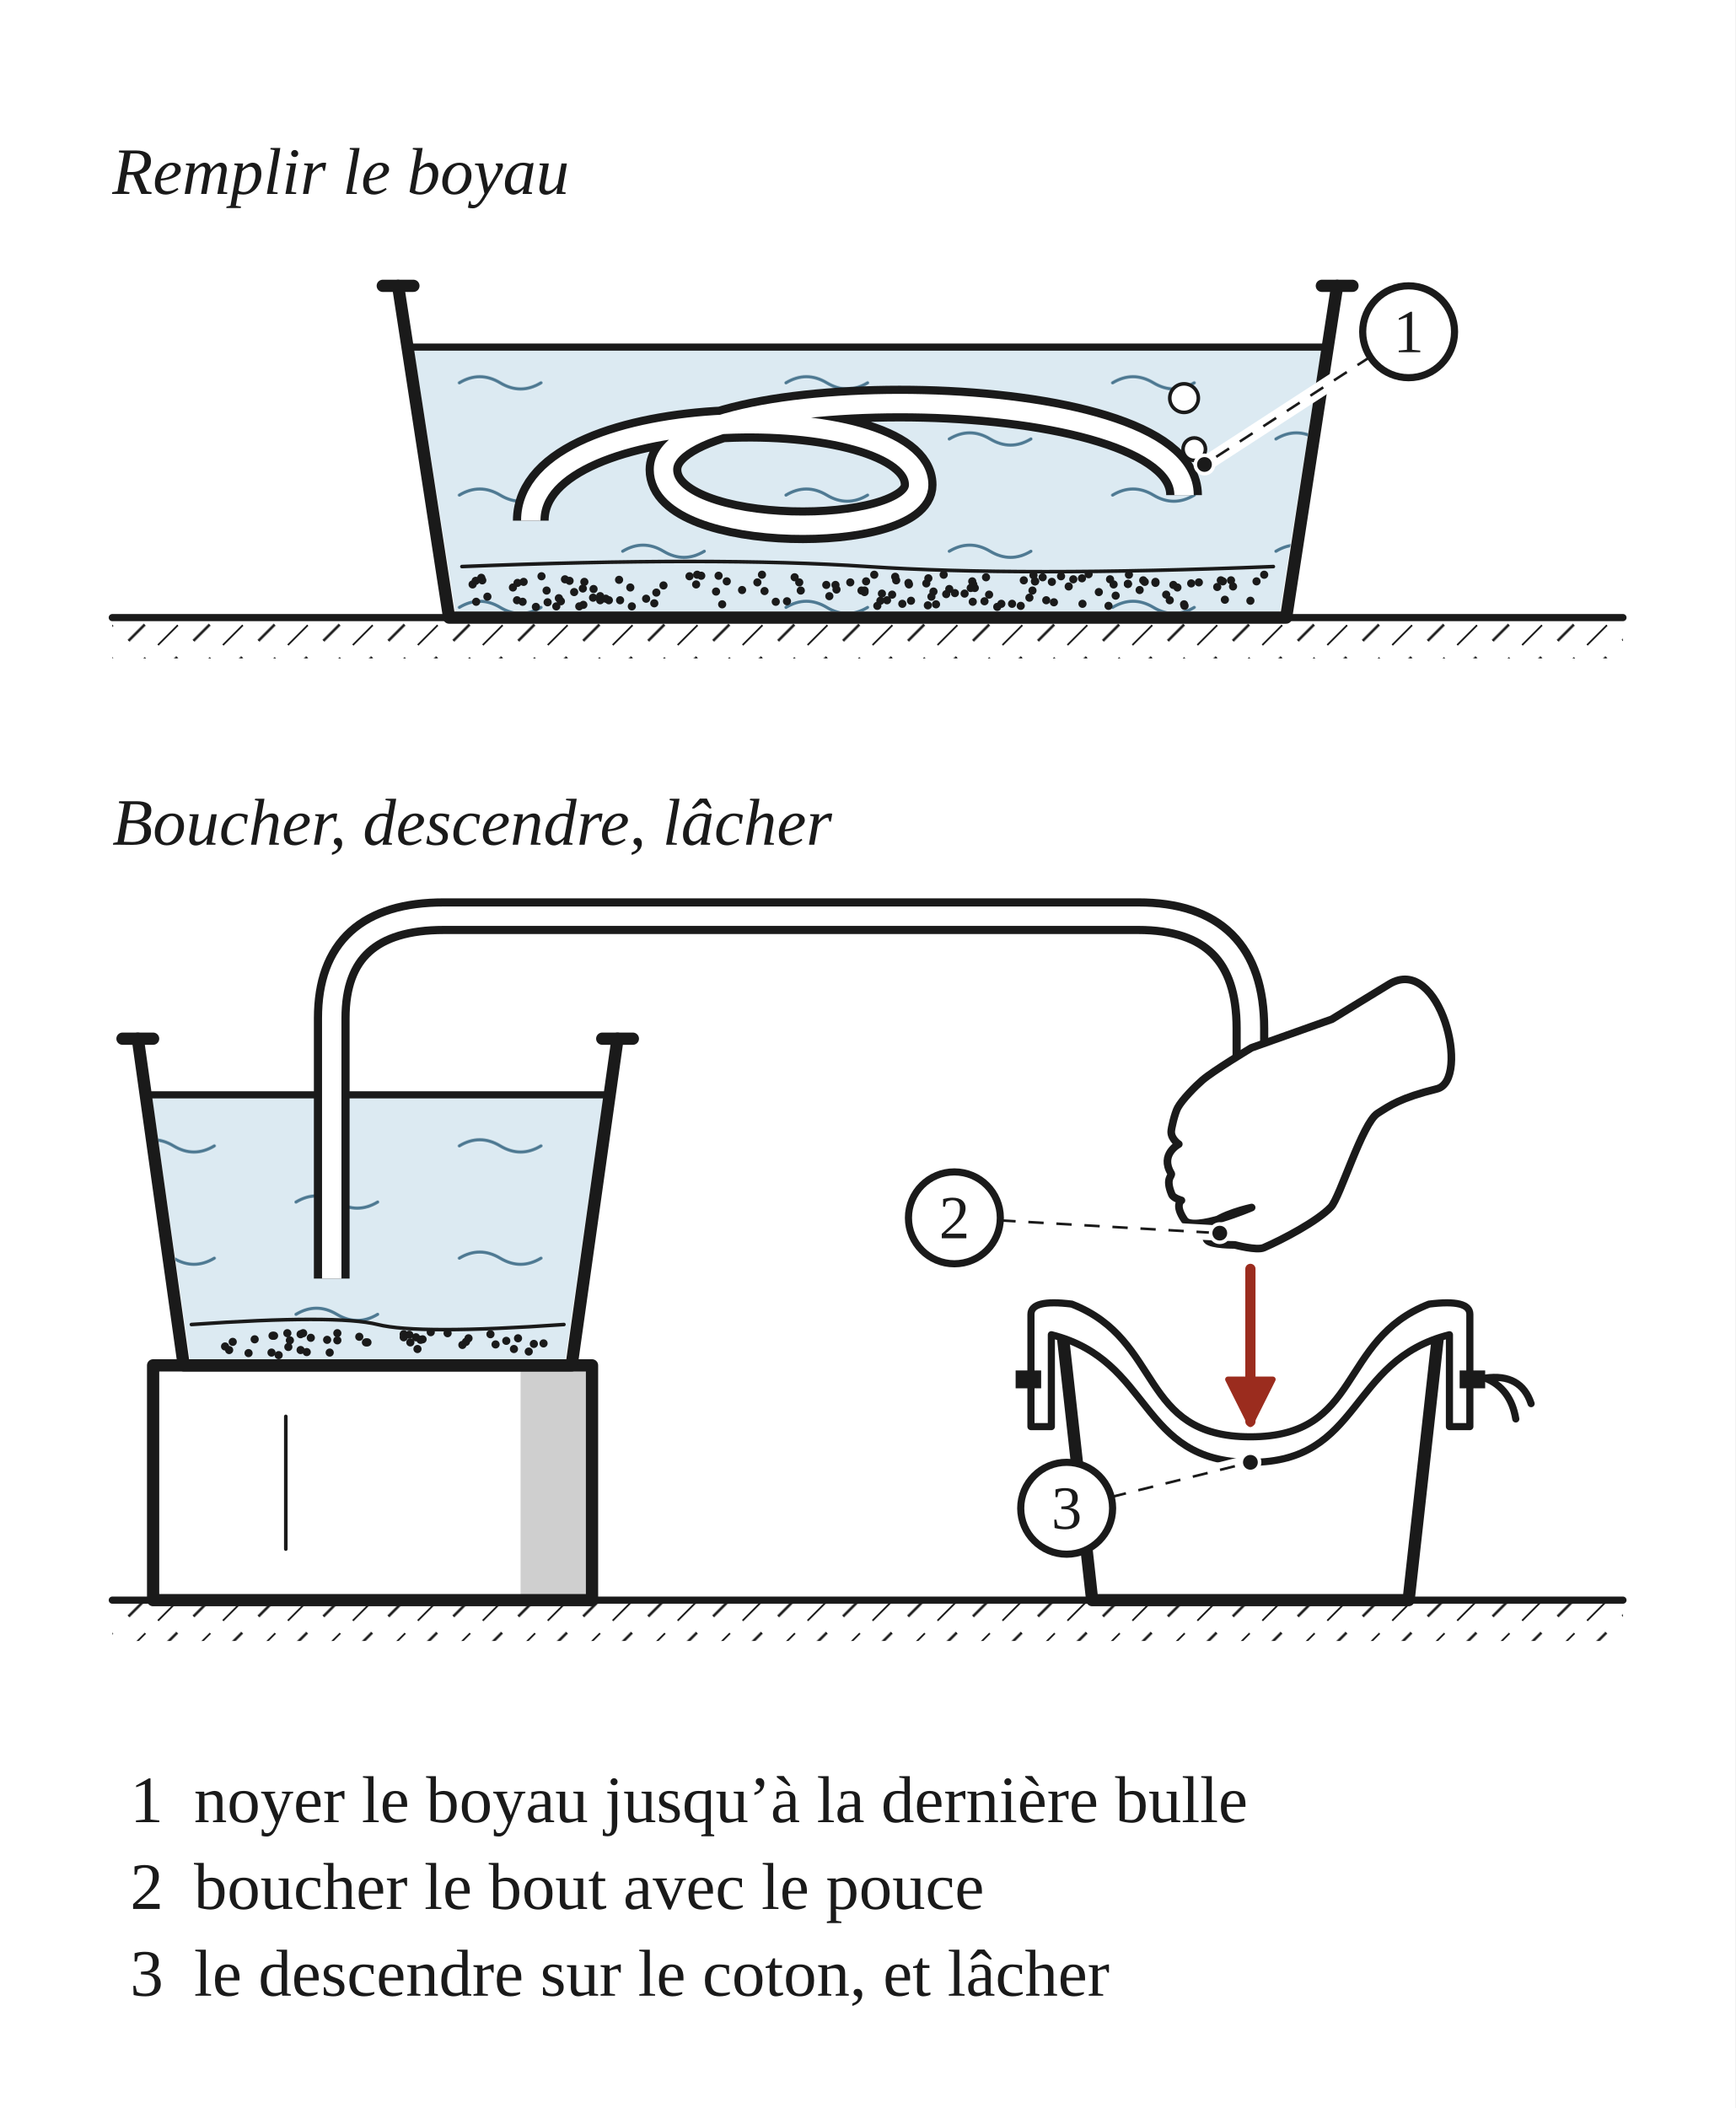
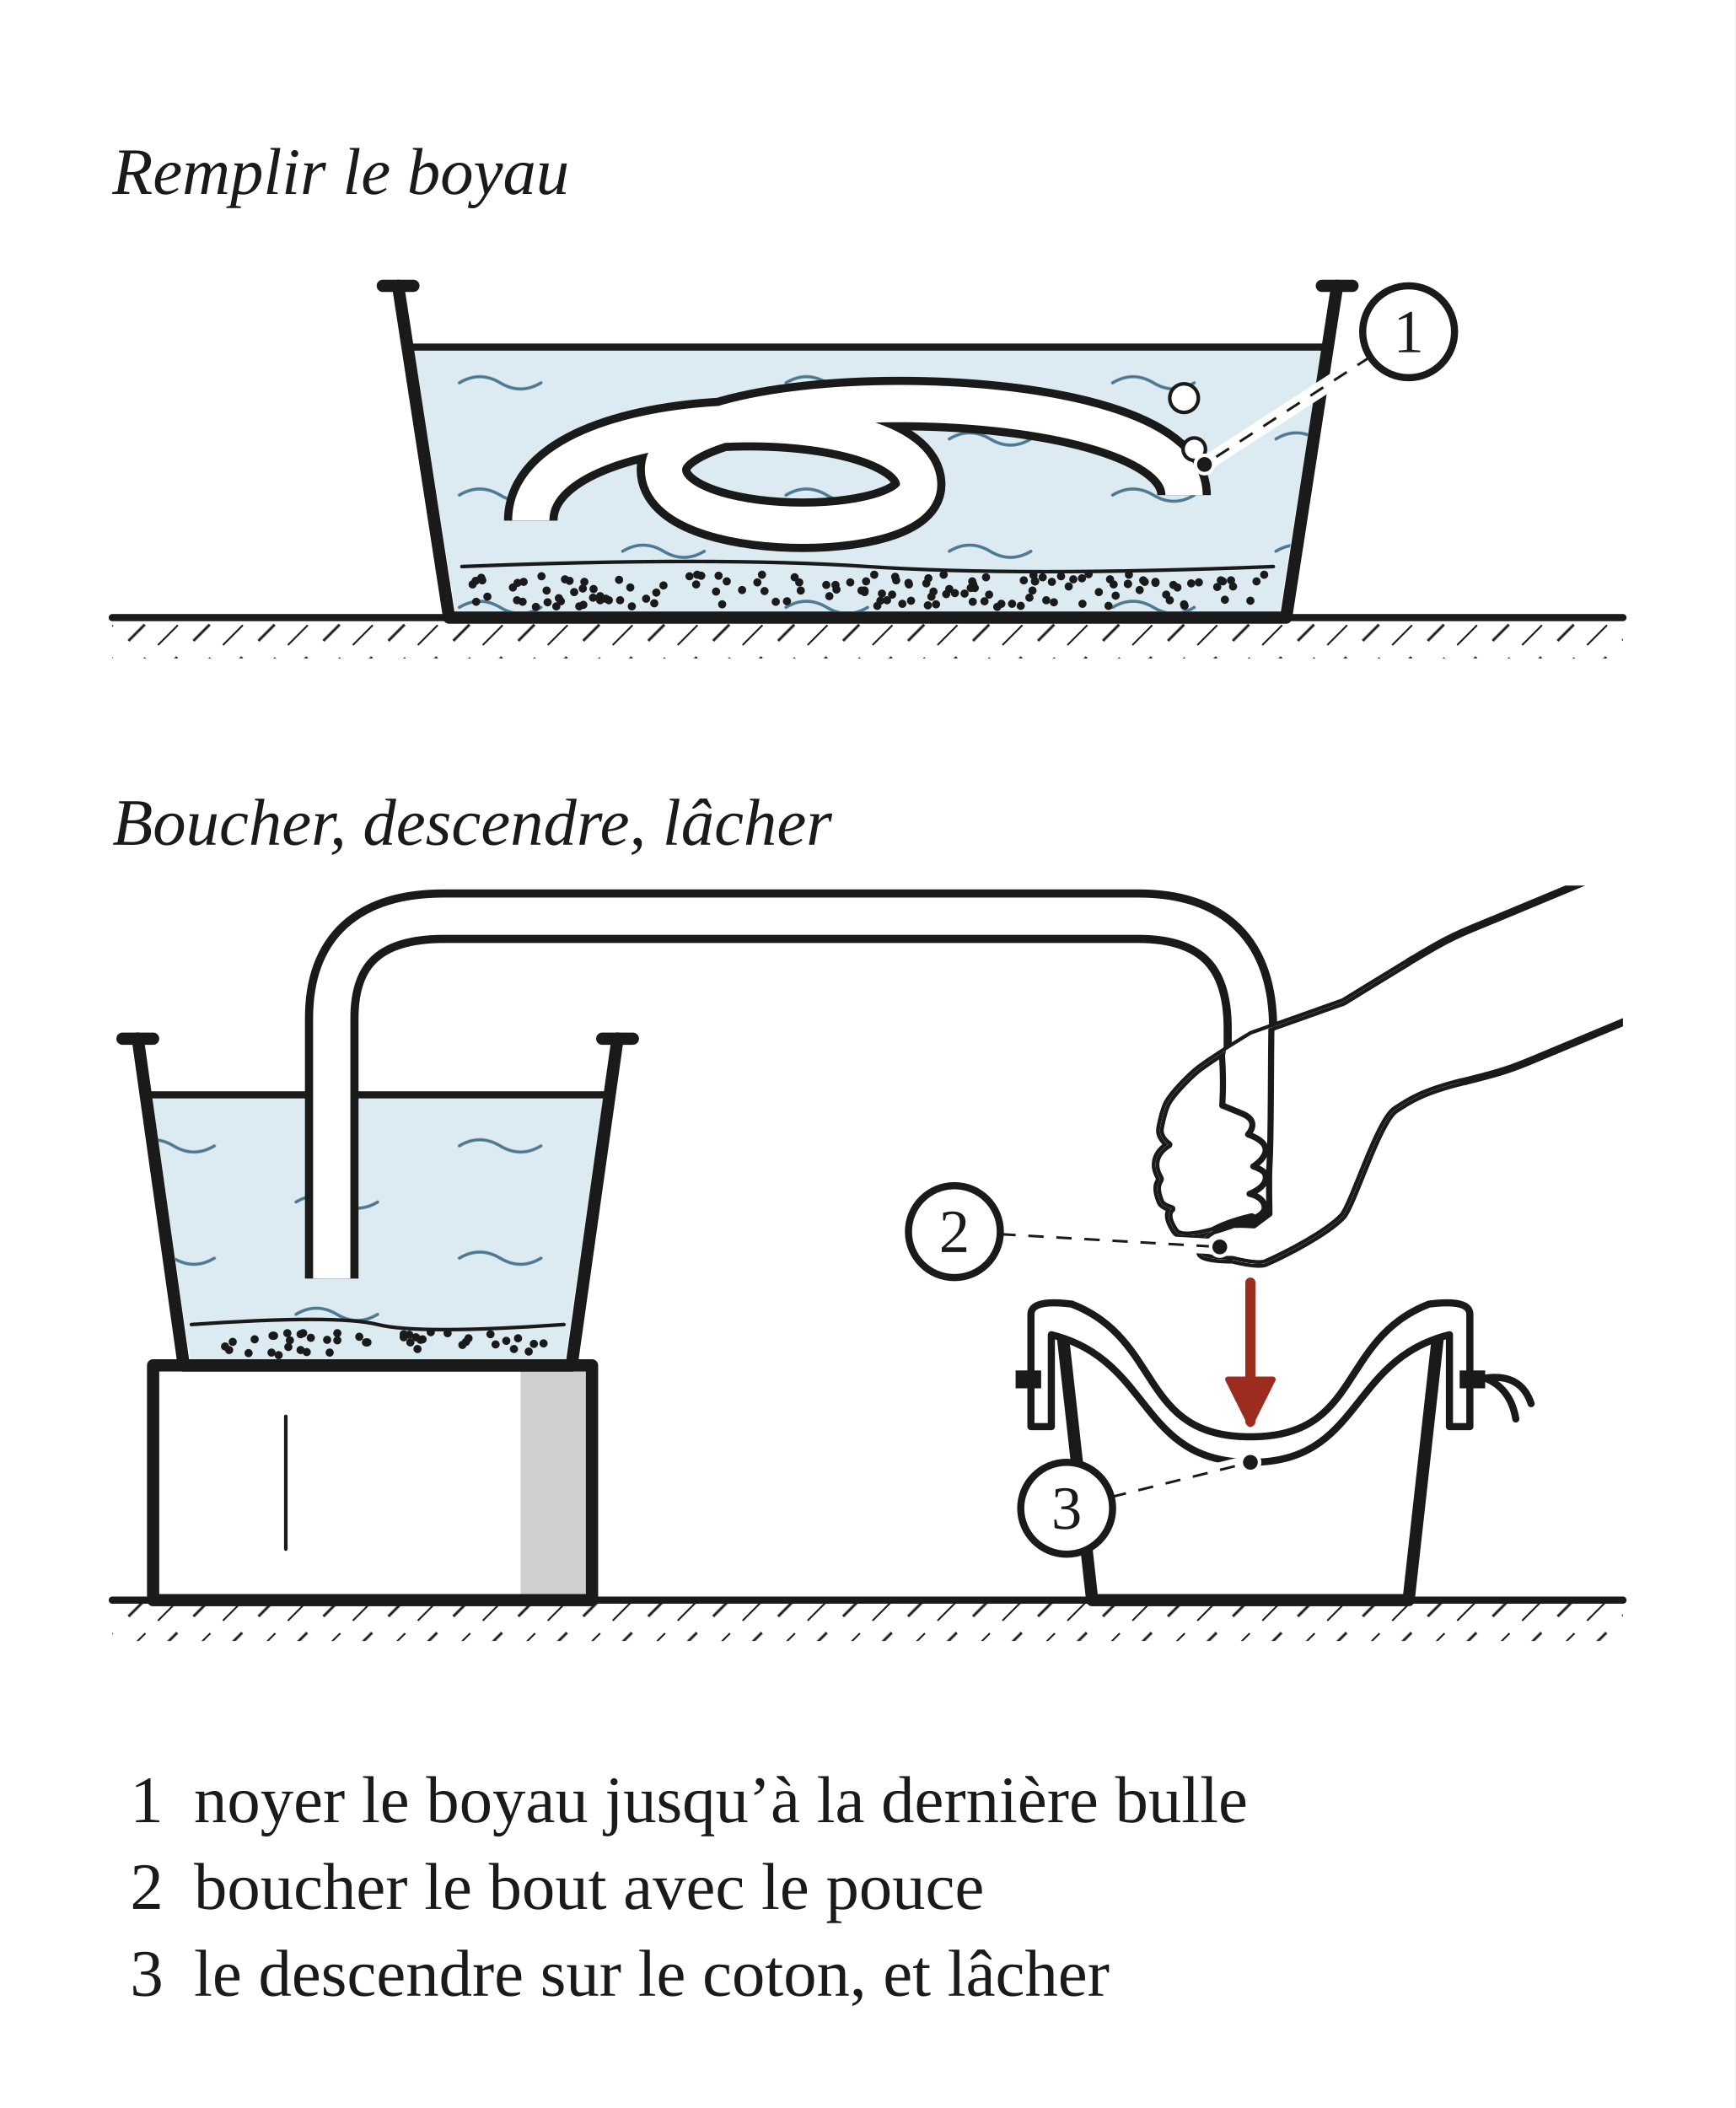
<svg xmlns="http://www.w3.org/2000/svg" width="340" height="413" viewBox="0 0 340 413" role="img">
  <defs>
    <pattern id="h-terre" width="9" height="9" patternUnits="userSpaceOnUse" patternTransform="rotate(45)">
      <line x1="0" y1="0" x2="0" y2="5.5" stroke="#1A1A1A" stroke-width="0.7" />
      <line x1="4.5" y1="4.5" x2="4.5" y2="9" stroke="#1A1A1A" stroke-width="0.5" />
    </pattern>
    <pattern id="h-eau" width="64" height="22" patternUnits="userSpaceOnUse">
      <rect width="64" height="22" fill="#DCEAF2" />
      <path d="M4 7 q4 -2.4 8 0 t8 0 M36 18 q4 -2.4 8 0 t8 0" fill="none" stroke="#4F7A93" stroke-width="0.6" stroke-linecap="round" />
    </pattern>
    <marker id="fl-r" viewBox="0 0 10 10" refX="8.5" refY="5" markerWidth="5.5" markerHeight="5.5" orient="auto-start-reverse">
      <path d="M1 1 L9 5 L1 9 Z" fill="#9B2C1E" stroke="#9B2C1E" stroke-width="1" stroke-linejoin="round" />
    </marker>
  </defs>
  <rect x="0" y="0" width="340" height="413" fill="#FFFFFF" />
  <text x="22" y="38" font-family="Georgia, 'Times New Roman', serif" font-size="13" font-style="italic" fill="#1A1A1A">Remplir le boyau</text>
  <g transform="translate(22 46)" data-vue="remplir">
    <rect x="0" y="75" width="296" height="8" fill="url(#h-terre)" stroke="none" />
    <line x1="0" y1="75" x2="296" y2="75" fill="none" stroke="#1A1A1A" stroke-width="1.4" stroke-linejoin="round" stroke-linecap="round" />
    <path d="M59 22 L237 22 L228.8 73.8 L67.2 73.8 Z" fill="url(#h-eau)" stroke="none" />
    <line x1="59" y1="22" x2="237" y2="22" fill="none" stroke="#1A1A1A" stroke-width="1.4" stroke-linejoin="round" stroke-linecap="round" />
    <circle cx="84.1" cy="66.9" r="0.8" fill="#1A1A1A" stroke="none" />
    <circle cx="168.7" cy="68.5" r="0.8" fill="#1A1A1A" stroke="none" />
    <circle cx="120.4" cy="67.9" r="0.8" fill="#1A1A1A" stroke="none" />
    <circle cx="149.9" cy="72.7" r="0.8" fill="#1A1A1A" stroke="none" />
    <circle cx="199.2" cy="66.6" r="0.8" fill="#1A1A1A" stroke="none" />
    <circle cx="180.8" cy="67.9" r="0.8" fill="#1A1A1A" stroke="none" />
    <circle cx="83" cy="72.9" r="0.8" fill="#1A1A1A" stroke="none" />
    <circle cx="201.3" cy="69.6" r="0.8" fill="#1A1A1A" stroke="none" />
    <circle cx="185.9" cy="66.9" r="0.8" fill="#1A1A1A" stroke="none" />
    <circle cx="140.5" cy="70.8" r="0.8" fill="#1A1A1A" stroke="none" />
    <circle cx="224.2" cy="67.9" r="0.8" fill="#1A1A1A" stroke="none" />
    <circle cx="202.3" cy="68" r="0.8" fill="#1A1A1A" stroke="none" />
    <circle cx="99.5" cy="71.6" r="0.8" fill="#1A1A1A" stroke="none" />
    <circle cx="94.2" cy="71.1" r="0.8" fill="#1A1A1A" stroke="none" />
    <circle cx="127.8" cy="69.8" r="0.8" fill="#1A1A1A" stroke="none" />
    <circle cx="218" cy="71.5" r="0.8" fill="#1A1A1A" stroke="none" />
    <circle cx="210" cy="72.4" r="0.8" fill="#1A1A1A" stroke="none" />
    <circle cx="170.9" cy="71.8" r="0.8" fill="#1A1A1A" stroke="none" />
    <circle cx="180.8" cy="67.9" r="0.8" fill="#1A1A1A" stroke="none" />
    <circle cx="118.3" cy="69.9" r="0.8" fill="#1A1A1A" stroke="none" />
    <circle cx="210.1" cy="72.7" r="0.8" fill="#1A1A1A" stroke="none" />
    <circle cx="196.6" cy="70.7" r="0.8" fill="#1A1A1A" stroke="none" />
    <circle cx="119.5" cy="72.4" r="0.8" fill="#1A1A1A" stroke="none" />
    <circle cx="101.5" cy="69.1" r="0.8" fill="#1A1A1A" stroke="none" />
    <circle cx="195.5" cy="67.5" r="0.8" fill="#1A1A1A" stroke="none" />
    <circle cx="176.3" cy="72.3" r="0.8" fill="#1A1A1A" stroke="none" />
    <circle cx="191.3" cy="66.5" r="0.8" fill="#1A1A1A" stroke="none" />
    <circle cx="160.9" cy="69.9" r="0.8" fill="#1A1A1A" stroke="none" />
    <circle cx="187.4" cy="68.9" r="0.8" fill="#1A1A1A" stroke="none" />
    <circle cx="115.4" cy="66.8" r="0.8" fill="#1A1A1A" stroke="none" />
    <circle cx="71.2" cy="67.8" r="0.8" fill="#1A1A1A" stroke="none" />
    <circle cx="171.2" cy="67.1" r="0.8" fill="#1A1A1A" stroke="none" />
    <circle cx="159.8" cy="72.6" r="0.8" fill="#1A1A1A" stroke="none" />
    <circle cx="178.6" cy="67.7" r="0.8" fill="#1A1A1A" stroke="none" />
    <circle cx="96.7" cy="71.3" r="0.8" fill="#1A1A1A" stroke="none" />
    <circle cx="156.1" cy="68.5" r="0.8" fill="#1A1A1A" stroke="none" />
    <circle cx="80.4" cy="71.9" r="0.8" fill="#1A1A1A" stroke="none" />
    <circle cx="184.5" cy="72" r="0.8" fill="#1A1A1A" stroke="none" />
    <circle cx="180.5" cy="66.7" r="0.8" fill="#1A1A1A" stroke="none" />
    <circle cx="95.6" cy="70.8" r="0.8" fill="#1A1A1A" stroke="none" />
    <circle cx="168.5" cy="67.9" r="0.8" fill="#1A1A1A" stroke="none" />
    <circle cx="134.6" cy="68.1" r="0.8" fill="#1A1A1A" stroke="none" />
    <circle cx="106.6" cy="70.1" r="0.8" fill="#1A1A1A" stroke="none" />
    <circle cx="225.7" cy="66.6" r="0.8" fill="#1A1A1A" stroke="none" />
    <circle cx="180.3" cy="69.7" r="0.8" fill="#1A1A1A" stroke="none" />
    <circle cx="87" cy="72.8" r="0.8" fill="#1A1A1A" stroke="none" />
    <circle cx="160.5" cy="70.9" r="0.8" fill="#1A1A1A" stroke="none" />
    <circle cx="223" cy="71.7" r="0.8" fill="#1A1A1A" stroke="none" />
    <circle cx="202" cy="67.7" r="0.8" fill="#1A1A1A" stroke="none" />
    <circle cx="79.3" cy="71.6" r="0.8" fill="#1A1A1A" stroke="none" />
    <circle cx="167" cy="70.3" r="0.8" fill="#1A1A1A" stroke="none" />
    <circle cx="179.7" cy="71.1" r="0.8" fill="#1A1A1A" stroke="none" />
    <circle cx="163.4" cy="70.4" r="0.8" fill="#1A1A1A" stroke="none" />
    <circle cx="104.6" cy="71.3" r="0.8" fill="#1A1A1A" stroke="none" />
    <circle cx="101.8" cy="72.8" r="0.8" fill="#1A1A1A" stroke="none" />
    <circle cx="182.3" cy="67.1" r="0.8" fill="#1A1A1A" stroke="none" />
    <circle cx="92.3" cy="72.5" r="0.8" fill="#1A1A1A" stroke="none" />
    <circle cx="94.3" cy="69.4" r="0.8" fill="#1A1A1A" stroke="none" />
    <circle cx="79.4" cy="68.2" r="0.8" fill="#1A1A1A" stroke="none" />
    <circle cx="71.3" cy="71.9" r="0.8" fill="#1A1A1A" stroke="none" />
    <circle cx="156" cy="68.2" r="0.8" fill="#1A1A1A" stroke="none" />
    <circle cx="161.4" cy="72.4" r="0.8" fill="#1A1A1A" stroke="none" />
    <circle cx="92.5" cy="68" r="0.8" fill="#1A1A1A" stroke="none" />
    <circle cx="153.4" cy="67" r="0.8" fill="#1A1A1A" stroke="none" />
    <circle cx="146.8" cy="69.7" r="0.8" fill="#1A1A1A" stroke="none" />
    <circle cx="164" cy="69.4" r="0.8" fill="#1A1A1A" stroke="none" />
    <circle cx="72.3" cy="67.2" r="0.8" fill="#1A1A1A" stroke="none" />
    <circle cx="168.2" cy="69.2" r="0.8" fill="#1A1A1A" stroke="none" />
    <circle cx="147.4" cy="69.7" r="0.8" fill="#1A1A1A" stroke="none" />
    <circle cx="87.9" cy="71.8" r="0.8" fill="#1A1A1A" stroke="none" />
    <circle cx="212.9" cy="68.1" r="0.8" fill="#1A1A1A" stroke="none" />
    <circle cx="193.3" cy="70" r="0.8" fill="#1A1A1A" stroke="none" />
    <circle cx="126.4" cy="68.1" r="0.8" fill="#1A1A1A" stroke="none" />
    <circle cx="141.9" cy="69.5" r="0.8" fill="#1A1A1A" stroke="none" />
    <circle cx="153.6" cy="67.7" r="0.8" fill="#1A1A1A" stroke="none" />
    <circle cx="88.7" cy="67.5" r="0.8" fill="#1A1A1A" stroke="none" />
    <circle cx="199" cy="68.4" r="0.8" fill="#1A1A1A" stroke="none" />
    <circle cx="183" cy="71.6" r="0.8" fill="#1A1A1A" stroke="none" />
    <circle cx="190" cy="67.3" r="0.8" fill="#1A1A1A" stroke="none" />
    <circle cx="168.6" cy="71.9" r="0.8" fill="#1A1A1A" stroke="none" />
    <circle cx="173.4" cy="72.9" r="0.8" fill="#1A1A1A" stroke="none" />
    <circle cx="87.5" cy="71.2" r="0.8" fill="#1A1A1A" stroke="none" />
    <circle cx="95.6" cy="71.6" r="0.8" fill="#1A1A1A" stroke="none" />
    <circle cx="196.2" cy="68.5" r="0.8" fill="#1A1A1A" stroke="none" />
    <circle cx="152.8" cy="70.5" r="0.8" fill="#1A1A1A" stroke="none" />
    <circle cx="174.2" cy="72.3" r="0.8" fill="#1A1A1A" stroke="none" />
    <circle cx="114.6" cy="66.6" r="0.8" fill="#1A1A1A" stroke="none" />
    <circle cx="85.3" cy="72" r="0.8" fill="#1A1A1A" stroke="none" />
    <circle cx="178" cy="72.7" r="0.8" fill="#1A1A1A" stroke="none" />
    <circle cx="99.3" cy="67.6" r="0.8" fill="#1A1A1A" stroke="none" />
    <circle cx="204.4" cy="68.2" r="0.8" fill="#1A1A1A" stroke="none" />
    <circle cx="89.6" cy="67.8" r="0.8" fill="#1A1A1A" stroke="none" />
    <circle cx="162.9" cy="66.6" r="0.8" fill="#1A1A1A" stroke="none" />
    <circle cx="211.4" cy="68.3" r="0.8" fill="#1A1A1A" stroke="none" />
    <circle cx="216.5" cy="69" r="0.8" fill="#1A1A1A" stroke="none" />
    <circle cx="80.6" cy="68" r="0.8" fill="#1A1A1A" stroke="none" />
    <circle cx="206.5" cy="70.5" r="0.8" fill="#1A1A1A" stroke="none" />
    <circle cx="92.2" cy="69.3" r="0.8" fill="#1A1A1A" stroke="none" />
    <circle cx="139.9" cy="68.6" r="0.8" fill="#1A1A1A" stroke="none" />
    <circle cx="132.2" cy="71.8" r="0.8" fill="#1A1A1A" stroke="none" />
    <circle cx="123.4" cy="69.6" r="0.8" fill="#1A1A1A" stroke="none" />
    <circle cx="130" cy="71.9" r="0.8" fill="#1A1A1A" stroke="none" />
    <circle cx="141.7" cy="68.6" r="0.8" fill="#1A1A1A" stroke="none" />
    <circle cx="204.4" cy="68" r="0.8" fill="#1A1A1A" stroke="none" />
    <circle cx="159.9" cy="67.3" r="0.8" fill="#1A1A1A" stroke="none" />
    <circle cx="199" cy="68.4" r="0.8" fill="#1A1A1A" stroke="none" />
    <circle cx="219.2" cy="67.7" r="0.8" fill="#1A1A1A" stroke="none" />
    <circle cx="127.3" cy="66.6" r="0.8" fill="#1A1A1A" stroke="none" />
    <circle cx="219.6" cy="68.9" r="0.8" fill="#1A1A1A" stroke="none" />
    <circle cx="171.8" cy="70.5" r="0.8" fill="#1A1A1A" stroke="none" />
    <circle cx="217.6" cy="67.9" r="0.8" fill="#1A1A1A" stroke="none" />
    <circle cx="208.7" cy="69.1" r="0.8" fill="#1A1A1A" stroke="none" />
    <circle cx="78.5" cy="69.1" r="0.8" fill="#1A1A1A" stroke="none" />
    <circle cx="118.8" cy="66.8" r="0.8" fill="#1A1A1A" stroke="none" />
    <circle cx="72.5" cy="67.7" r="0.8" fill="#1A1A1A" stroke="none" />
    <circle cx="151.8" cy="71.6" r="0.8" fill="#1A1A1A" stroke="none" />
    <circle cx="217.2" cy="67.7" r="0.8" fill="#1A1A1A" stroke="none" />
    <circle cx="195.2" cy="72.7" r="0.8" fill="#1A1A1A" stroke="none" />
    <circle cx="134.9" cy="69.7" r="0.8" fill="#1A1A1A" stroke="none" />
    <circle cx="207.2" cy="71.6" r="0.8" fill="#1A1A1A" stroke="none" />
    <circle cx="184.1" cy="68" r="0.8" fill="#1A1A1A" stroke="none" />
    <circle cx="97.3" cy="71.6" r="0.8" fill="#1A1A1A" stroke="none" />
    <circle cx="165.1" cy="70.2" r="0.8" fill="#1A1A1A" stroke="none" />
    <circle cx="85.1" cy="69.7" r="0.8" fill="#1A1A1A" stroke="none" />
    <circle cx="147.4" cy="70" r="0.8" fill="#1A1A1A" stroke="none" />
    <circle cx="108" cy="68.7" r="0.8" fill="#1A1A1A" stroke="none" />
    <circle cx="150.8" cy="70.3" r="0.8" fill="#1A1A1A" stroke="none" />
    <circle cx="154.8" cy="72.3" r="0.8" fill="#1A1A1A" stroke="none" />
    <circle cx="190.1" cy="72.3" r="0.8" fill="#1A1A1A" stroke="none" />
    <circle cx="73.5" cy="70.9" r="0.8" fill="#1A1A1A" stroke="none" />
    <circle cx="114.4" cy="68.5" r="0.8" fill="#1A1A1A" stroke="none" />
    <circle cx="149.3" cy="66.6" r="0.8" fill="#1A1A1A" stroke="none" />
    <circle cx="156.5" cy="71.7" r="0.8" fill="#1A1A1A" stroke="none" />
    <circle cx="147.7" cy="67.9" r="0.8" fill="#1A1A1A" stroke="none" />
    <circle cx="169" cy="69.2" r="0.8" fill="#1A1A1A" stroke="none" />
    <circle cx="70.6" cy="68.5" r="0.8" fill="#1A1A1A" stroke="none" />
    <circle cx="133.7" cy="67.1" r="0.8" fill="#1A1A1A" stroke="none" />
    <circle cx="144.6" cy="68.1" r="0.8" fill="#1A1A1A" stroke="none" />
    <circle cx="91.5" cy="72.8" r="0.8" fill="#1A1A1A" stroke="none" />
    <circle cx="188.3" cy="67.5" r="0.8" fill="#1A1A1A" stroke="none" />
    <circle cx="150.5" cy="71.7" r="0.8" fill="#1A1A1A" stroke="none" />
    <circle cx="90.5" cy="70" r="0.8" fill="#1A1A1A" stroke="none" />
    <circle cx="159.5" cy="68.3" r="0.8" fill="#1A1A1A" stroke="none" />
    <circle cx="207.9" cy="68.6" r="0.8" fill="#1A1A1A" stroke="none" />
    <circle cx="113.1" cy="66.9" r="0.8" fill="#1A1A1A" stroke="none" />
    <circle cx="106.2" cy="72.2" r="0.8" fill="#1A1A1A" stroke="none" />
    <path d="M68.5,65 Q118,63 148,65 T227.5,65" fill="none" stroke="#1A1A1A" stroke-width="0.7" stroke-linejoin="round" stroke-linecap="round" />
-     <path d="M82,56 C82,32 158,32 158,49 C158,60 108,60 108,46 C108,28 210,28 210,51" fill="none" stroke="#1A1A1A" stroke-width="7" stroke-linecap="butt" stroke-linejoin="round" />
-     <path d="M82,56 C82,32 158,32 158,49 C158,60 108,60 108,46 C108,28 210,28 210,51" fill="none" stroke="#FFFFFF" stroke-width="3.8" stroke-linecap="butt" stroke-linejoin="round" />
+     <path d="M82,56 C82,32 158,32 158,49 C158,60 108,60 108,46 C108,28 210,28 210,51" fill="none" stroke="#1A1A1A" stroke-width="10.5" stroke-linecap="butt" stroke-linejoin="round" />
+     <path d="M82,56 C82,32 158,32 158,49 C158,60 108,60 108,46 C108,28 210,28 210,51" fill="none" stroke="#FFFFFF" stroke-width="7.3" stroke-linecap="butt" stroke-linejoin="round" />
    <circle cx="212" cy="42" r="2.2" fill="#FFFFFF" stroke="#1A1A1A" stroke-width="0.7" stroke-linejoin="round" stroke-linecap="round" />
    <circle cx="210" cy="32" r="2.8" fill="#FFFFFF" stroke="#1A1A1A" stroke-width="0.7" stroke-linejoin="round" stroke-linecap="round" />
    <path d="M56 10 L66 75 L230 75 L240 10" fill="none" stroke="#1A1A1A" stroke-width="2.4" stroke-linejoin="round" stroke-linecap="round" />
    <line x1="53" y1="10" x2="59" y2="10" fill="none" stroke="#1A1A1A" stroke-width="2.4" stroke-linejoin="round" stroke-linecap="round" />
    <line x1="237" y1="10" x2="243" y2="10" fill="none" stroke="#1A1A1A" stroke-width="2.4" stroke-linejoin="round" stroke-linecap="round" />
  </g>
  <text x="22" y="165.5" font-family="Georgia, 'Times New Roman', serif" font-size="13" font-style="italic" fill="#1A1A1A">Boucher, descendre, lâcher</text>
  <g transform="translate(22 173.5)" data-vue="amorcer">
    <rect x="0" y="140" width="296" height="8" fill="url(#h-terre)" stroke="none" />
    <line x1="0" y1="140" x2="296" y2="140" fill="none" stroke="#1A1A1A" stroke-width="1.4" stroke-linejoin="round" stroke-linecap="round" />
    <rect x="8" y="94" width="86" height="46" fill="#FFFFFF" stroke="#1A1A1A" stroke-width="1.4" stroke-linejoin="round" stroke-linecap="round" />
    <rect x="80" y="94" width="14" height="46" fill="#CFCFCF" stroke="none" />
    <line x1="34" y1="104" x2="34" y2="130" fill="none" stroke="#1A1A1A" stroke-width="0.7" stroke-linejoin="round" stroke-linecap="round" />
    <rect x="8" y="94" width="86" height="46" fill="none" stroke="#1A1A1A" stroke-width="2.4" stroke-linejoin="round" stroke-linecap="round" />
    <path d="M7.7 41 L96.3 41 L88.8 92.8 L15.2 92.8 Z" fill="url(#h-eau)" stroke="none" />
    <line x1="7.7" y1="41" x2="96.3" y2="41" fill="none" stroke="#1A1A1A" stroke-width="1.4" stroke-linejoin="round" stroke-linecap="round" />
    <circle cx="31.7" cy="88.2" r="0.8" fill="#1A1A1A" stroke="none" />
    <circle cx="38.9" cy="88.6" r="0.8" fill="#1A1A1A" stroke="none" />
    <circle cx="44.1" cy="89.1" r="0.8" fill="#1A1A1A" stroke="none" />
    <circle cx="42.1" cy="89" r="0.8" fill="#1A1A1A" stroke="none" />
    <circle cx="34.3" cy="87.7" r="0.8" fill="#1A1A1A" stroke="none" />
    <circle cx="62.4" cy="87.5" r="0.8" fill="#1A1A1A" stroke="none" />
    <circle cx="59.8" cy="90.8" r="0.8" fill="#1A1A1A" stroke="none" />
    <circle cx="84.5" cy="89.7" r="0.8" fill="#1A1A1A" stroke="none" />
    <circle cx="65.7" cy="87.7" r="0.8" fill="#1A1A1A" stroke="none" />
    <circle cx="81.6" cy="91.3" r="0.8" fill="#1A1A1A" stroke="none" />
    <circle cx="69.8" cy="88.7" r="0.8" fill="#1A1A1A" stroke="none" />
    <circle cx="57.1" cy="87.9" r="0.8" fill="#1A1A1A" stroke="none" />
    <circle cx="36.9" cy="87.9" r="0.8" fill="#1A1A1A" stroke="none" />
    <circle cx="22.1" cy="90.3" r="0.8" fill="#1A1A1A" stroke="none" />
    <circle cx="34.8" cy="89.1" r="0.8" fill="#1A1A1A" stroke="none" />
    <circle cx="27.9" cy="88.9" r="0.8" fill="#1A1A1A" stroke="none" />
    <circle cx="60.8" cy="88.9" r="0.8" fill="#1A1A1A" stroke="none" />
    <circle cx="78.7" cy="90.8" r="0.8" fill="#1A1A1A" stroke="none" />
    <circle cx="60.4" cy="89" r="0.8" fill="#1A1A1A" stroke="none" />
    <circle cx="75.1" cy="89.9" r="0.8" fill="#1A1A1A" stroke="none" />
    <circle cx="74.1" cy="87.9" r="0.8" fill="#1A1A1A" stroke="none" />
    <circle cx="22.9" cy="91" r="0.8" fill="#1A1A1A" stroke="none" />
    <circle cx="37.4" cy="87.7" r="0.8" fill="#1A1A1A" stroke="none" />
    <circle cx="69.3" cy="89.4" r="0.8" fill="#1A1A1A" stroke="none" />
    <circle cx="31.4" cy="88.2" r="0.8" fill="#1A1A1A" stroke="none" />
    <circle cx="59.5" cy="88.5" r="0.8" fill="#1A1A1A" stroke="none" />
    <circle cx="34.5" cy="90.4" r="0.8" fill="#1A1A1A" stroke="none" />
    <circle cx="58.2" cy="88" r="0.8" fill="#1A1A1A" stroke="none" />
    <circle cx="68.6" cy="90" r="0.8" fill="#1A1A1A" stroke="none" />
    <circle cx="50" cy="89.5" r="0.8" fill="#1A1A1A" stroke="none" />
    <circle cx="31.2" cy="91.5" r="0.8" fill="#1A1A1A" stroke="none" />
    <circle cx="26.7" cy="91.6" r="0.8" fill="#1A1A1A" stroke="none" />
    <circle cx="38.1" cy="91.4" r="0.8" fill="#1A1A1A" stroke="none" />
    <circle cx="36.9" cy="91" r="0.8" fill="#1A1A1A" stroke="none" />
    <circle cx="77.2" cy="89.2" r="0.8" fill="#1A1A1A" stroke="none" />
    <circle cx="49.7" cy="89.5" r="0.8" fill="#1A1A1A" stroke="none" />
    <circle cx="79.5" cy="88.7" r="0.8" fill="#1A1A1A" stroke="none" />
    <circle cx="48.4" cy="88.4" r="0.8" fill="#1A1A1A" stroke="none" />
    <circle cx="42.6" cy="91.5" r="0.8" fill="#1A1A1A" stroke="none" />
    <circle cx="82.6" cy="89.8" r="0.8" fill="#1A1A1A" stroke="none" />
    <circle cx="44.1" cy="87.7" r="0.8" fill="#1A1A1A" stroke="none" />
    <circle cx="23.6" cy="89.4" r="0.8" fill="#1A1A1A" stroke="none" />
    <circle cx="58.4" cy="89.5" r="0.8" fill="#1A1A1A" stroke="none" />
    <circle cx="57.1" cy="88.5" r="0.8" fill="#1A1A1A" stroke="none" />
    <circle cx="32.6" cy="92" r="0.8" fill="#1A1A1A" stroke="none" />
    <path d="M15.5,86 Q44,84 52,86 T88.5,86" fill="none" stroke="#1A1A1A" stroke-width="0.7" stroke-linejoin="round" stroke-linecap="round" />
-     <path d="M43,77 L43,26 Q43,6 65,6 L201,6 Q223,6 223,28 L223,69.1" fill="none" stroke="#1A1A1A" stroke-width="7" stroke-linecap="butt" stroke-linejoin="round" />
-     <path d="M43,77 L43,26 Q43,6 65,6 L201,6 Q223,6 223,28 L223,69.1" fill="none" stroke="#FFFFFF" stroke-width="3.8" stroke-linecap="butt" stroke-linejoin="round" />
+     <path d="M43,77 L43,26 Q43,6 65,6 L201,6 Q223,6 223,28 L223,71.8" fill="none" stroke="#1A1A1A" stroke-width="10.5" stroke-linecap="butt" stroke-linejoin="round" />
+     <path d="M43,77 L43,26 Q43,6 65,6 L201,6 Q223,6 223,28 L223,71.8" fill="none" stroke="#FFFFFF" stroke-width="7.3" stroke-linecap="butt" stroke-linejoin="round" />
    <path d="M5 30 L14 94 L90 94 L99 30" fill="none" stroke="#1A1A1A" stroke-width="2.4" stroke-linejoin="round" stroke-linecap="round" />
    <line x1="2" y1="30" x2="8" y2="30" fill="none" stroke="#1A1A1A" stroke-width="2.4" stroke-linejoin="round" stroke-linecap="round" />
    <line x1="96" y1="30" x2="102" y2="30" fill="none" stroke="#1A1A1A" stroke-width="2.4" stroke-linejoin="round" stroke-linecap="round" />
    <path d="M186 86 L192 140 L254 140 L260 86" fill="none" stroke="#1A1A1A" stroke-width="2.4" stroke-linejoin="round" stroke-linecap="round" />
    <line x1="183" y1="86" x2="189" y2="86" fill="none" stroke="#1A1A1A" stroke-width="2.4" stroke-linejoin="round" stroke-linecap="round" />
    <line x1="257" y1="86" x2="263" y2="86" fill="none" stroke="#1A1A1A" stroke-width="2.4" stroke-linejoin="round" stroke-linecap="round" />
    <path d="M180,106 L180,84 Q180,81 188,82 C206,89 201,108 223,108 C245,108 240,89 258,82 Q266,81 266,84 L266,106 L262,106 L262,88 C242,93 245,113 223,113 C201,113 204,93 184,88 L184,106 Z" fill="#FFFFFF" stroke="#1A1A1A" stroke-width="1.4" stroke-linejoin="round" stroke-linecap="round" />
    <rect x="177" y="95" width="5" height="3.5" fill="#1A1A1A" stroke="none" />
    <rect x="264" y="95" width="5" height="3.5" fill="#1A1A1A" stroke="none" />
    <path d="M269,96.5 q5,2 6,8 M269,96.5 q7,-1 9,5" fill="none" stroke="#1A1A1A" stroke-width="1.4" stroke-linejoin="round" stroke-linecap="round" />
-     <g data-main="1-01" transform="translate(223 50) rotate(164) scale(0.137822 0.137822) translate(-442.4 -436.5)">
-       <path fill="#FFFFFF" stroke="#1A1A1A" stroke-width="10.884" stroke-linejoin="round" fill-rule="nonzero" d="M167.234 434.336 C220.764 436.242 237.327 430.145 257.927 424.085 C282.614 416.823 342.156 323.882 358.401 314.376 C382.458 300.297 436.55 289.028 465.992 285.158 C476.918 283.722 504.602 300.361 504.602 300.361 C504.602 300.361 536.57 309.034 540.467 317.577 C542.533 322.102 536.618 333.04 532.478 335.799 C513.848 348.212 466.887 344.79 466.887 344.79 C466.887 344.79 556.595 333.506 563.439 354.033 C571.769 379.011 560.025 382.038 560.025 382.038 C560.025 382.038 570.175 388.235 570.837 393.792 C573.957 419.993 562.299 418.513 563.537 423.046 C571.876 453.57 541.588 459.949 541.588 459.949 C541.588 459.949 549.946 469.484 547.149 479.686 C545.87 484.348 534.968 503.799 528.731 510.148 C519.523 519.519 496.176 532.617 484.249 538.123 C465.288 546.876 404.533 563.09 404.533 563.09 L283.438 570.622 C283.438 570.622 243.54 581.874 191.436 596.078 C109.66 618.37 116.863 432.542 167.234 434.336 Z" />
+     <clipPath id="vue-amorcer-1008">
+       <rect x="0" y="0" width="296" height="148" fill="#FFFFFF" stroke="none" />
+     </clipPath>
+     <g clip-path="url(#vue-amorcer-1008)">
+       <g data-main="1-01" transform="translate(223 50) rotate(164) scale(0.157511 0.157511) translate(-442.4 -436.5)">
+         <path fill="#FFFFFF" stroke="#1A1A1A" stroke-width="9.523" stroke-linejoin="round" fill-rule="nonzero" d="M167.234 434.336 C220.764 436.242 237.327 430.145 257.927 424.085 C282.614 416.823 342.156 323.882 358.401 314.376 C382.458 300.297 436.55 289.028 465.992 285.158 C476.918 283.722 504.602 300.361 504.602 300.361 C504.602 300.361 536.57 309.034 540.467 317.577 C542.533 322.102 536.618 333.04 532.478 335.799 C513.848 348.212 466.887 344.79 466.887 344.79 C466.887 344.79 556.595 333.506 563.439 354.033 C571.769 379.011 560.025 382.038 560.025 382.038 C560.025 382.038 570.175 388.235 570.837 393.792 C573.957 419.993 562.299 418.513 563.537 423.046 C571.876 453.57 541.588 459.949 541.588 459.949 C541.588 459.949 549.946 469.484 547.149 479.686 C545.87 484.348 534.968 503.799 528.731 510.148 C519.523 519.519 496.176 532.617 484.249 538.123 C465.288 546.876 404.533 563.09 404.533 563.09 L283.438 570.622 C283.438 570.622 243.54 581.874 191.436 596.078 C109.66 618.37 116.863 432.542 167.234 434.336 Z" />
+       </g>
+       <clipPath id="poing-1008">
+         <path d="M167.234 434.336 C220.764 436.242 237.327 430.145 257.927 424.085 C282.614 416.823 342.156 323.882 358.401 314.376 C382.458 300.297 436.55 289.028 465.992 285.158 C476.918 283.722 504.602 300.361 504.602 300.361 C504.602 300.361 536.57 309.034 540.467 317.577 C542.533 322.102 536.618 333.04 532.478 335.799 C513.848 348.212 466.887 344.79 466.887 344.79 C466.887 344.79 556.595 333.506 563.439 354.033 C571.769 379.011 560.025 382.038 560.025 382.038 C560.025 382.038 570.175 388.235 570.837 393.792 C573.957 419.993 562.299 418.513 563.537 423.046 C571.876 453.57 541.588 459.949 541.588 459.949 C541.588 459.949 549.946 469.484 547.149 479.686 C545.87 484.348 534.968 503.799 528.731 510.148 C519.523 519.519 496.176 532.617 484.249 538.123 C465.288 546.876 404.533 563.09 404.533 563.09 L283.438 570.622 C283.438 570.622 243.54 581.874 191.436 596.078 C109.66 618.37 116.863 432.542 167.234 434.336 Z" transform="translate(223 50) rotate(164) scale(0.157511 0.157511) translate(-442.4 -436.5)" fill="#FFFFFF" stroke="none" />
+       </clipPath>
+       <g clip-path="url(#poing-1008)">
+         <g data-main="1-01" transform="translate(223 50) rotate(164) scale(0.157511 0.157511) translate(-442.4 -436.5)">
+           <path fill="#FFFFFF" stroke="#1A1A1A" stroke-width="7.619" stroke-linejoin="round" fill-rule="nonzero" d="M406.184 675.648 L554.443 193.646 C536.582 184.281 518.064 176.029 499.66 167.714 L350.529 652.549 C369.094 660.178 387.541 668.216 406.184 675.648 Z" />
+           <path fill="#FFFFFF" stroke="#1A1A1A" stroke-width="9.523" stroke-linejoin="round" fill-rule="nonzero" d="M167.234 434.336 C220.764 436.242 237.327 430.145 257.927 424.085 C282.614 416.823 342.156 323.882 358.401 314.376 C382.458 300.297 436.55 289.028 465.992 285.158 C476.918 283.722 504.602 300.361 504.602 300.361 C504.602 300.361 536.57 309.034 540.467 317.577 C542.533 322.102 536.618 333.04 532.478 335.799 C513.848 348.212 466.887 344.79 466.887 344.79 C466.887 344.79 556.595 333.506 563.439 354.033 C571.769 379.011 560.025 382.038 560.025 382.038 C560.025 382.038 570.175 388.235 570.837 393.792 C573.957 419.993 562.299 418.513 563.537 423.046 C571.876 453.57 541.588 459.949 541.588 459.949 C541.588 459.949 549.946 469.484 547.149 479.686 C545.87 484.348 534.968 503.799 528.731 510.148 C519.523 519.519 496.176 532.617 484.249 538.123 C465.288 546.876 404.533 563.09 404.533 563.09 L283.438 570.622 C283.438 570.622 243.54 581.874 191.436 596.078 C109.66 618.37 116.863 432.542 167.234 434.336 Z" />
+           <path fill="#FFFFFF" stroke="#1A1A1A" stroke-width="7.619" stroke-linejoin="round" fill-rule="nonzero" d="M443.005 444.872 C404.146 416.973 447.743 404.896 447.743 404.896 C447.743 404.896 436.891 397.301 436.296 392.496 C434.162 375.169 461.602 373.354 461.602 373.354 C461.602 373.354 445.336 365.183 448.048 352.369 C451.046 338.202 483.29 343.284 488.616 340.798 C482.933 339.975 467.136 334.157 467.136 334.157 L444.673 342.713 C444.673 342.713 433.005 386.604 428.818 398.167 C417.55 429.254 386.687 538.843 376.693 570.31 C374.27 577.942 385.744 573.874 396.411 579.225 C413.95 588.026 444.293 561.706 447.639 546.013 C454.572 513.476 463.992 488.277 463.992 488.277 C463.992 488.277 457.368 483.465 442.245 471.207 C423.57 456.063 443.005 444.872 443.005 444.872 Z" />
+         </g>
+       </g>
+       <path d="M264.8,38.4 C274.5,36 274.5,35.7 283.7,31.9 L468.3,-45 L456.7,-70.8 L272,6.1 C262.8,9.9 262.6,9.8 254.1,14.9 Z" fill="#FFFFFF" stroke="none" />
+       <path d="M264.8,38.4 C274.5,36 274.5,35.7 283.7,31.9 L468.3,-45 M254.1,14.9 C262.6,9.8 262.8,9.9 272,6.1 L456.7,-70.8" fill="none" stroke="#1A1A1A" stroke-width="1.5" stroke-linejoin="round" stroke-linecap="round" />
    </g>
-     <path d="M223,75.1 L223,105" fill="none" stroke="#9B2C1E" stroke-width="2" stroke-linejoin="round" stroke-linecap="round" marker-end="url(#fl-r)" />
+     <path d="M223,77.8 L223,105" fill="none" stroke="#9B2C1E" stroke-width="2" stroke-linejoin="round" stroke-linecap="round" marker-end="url(#fl-r)" />
  </g>
  <line x1="268.5" y1="69.9" x2="236" y2="91" fill="none" stroke="#FFFFFF" stroke-width="3" stroke-linecap="round" />
  <line x1="268.5" y1="69.9" x2="236" y2="91" fill="none" stroke="#1A1A1A" stroke-width="0.5" stroke-dasharray="3 2.5" />
  <circle cx="236" cy="91" r="1.8" fill="#1A1A1A" stroke="#FFFFFF" stroke-width="0.7" />
  <circle cx="276" cy="65" r="9" fill="#FFFFFF" stroke="#1A1A1A" stroke-width="1.4" data-vue="remplir" />
  <text x="276" y="69" text-anchor="middle" font-family="Georgia, 'Times New Roman', serif" font-size="12" fill="#1A1A1A">1</text>
-   <line x1="196" y1="239.1" x2="239" y2="241.6" fill="none" stroke="#FFFFFF" stroke-width="3" stroke-linecap="round" />
-   <line x1="196" y1="239.1" x2="239" y2="241.6" fill="none" stroke="#1A1A1A" stroke-width="0.5" stroke-dasharray="3 2.5" />
-   <circle cx="239" cy="241.6" r="1.8" fill="#1A1A1A" stroke="#FFFFFF" stroke-width="0.7" />
-   <circle cx="187" cy="238.6" r="9" fill="#FFFFFF" stroke="#1A1A1A" stroke-width="1.4" data-vue="amorcer" />
-   <text x="187" y="242.6" text-anchor="middle" font-family="Georgia, 'Times New Roman', serif" font-size="12" fill="#1A1A1A">2</text>
+   <line x1="196" y1="241.8" x2="239" y2="244.3" fill="none" stroke="#FFFFFF" stroke-width="3" stroke-linecap="round" />
+   <line x1="196" y1="241.8" x2="239" y2="244.3" fill="none" stroke="#1A1A1A" stroke-width="0.5" stroke-dasharray="3 2.5" />
+   <circle cx="239" cy="244.3" r="1.8" fill="#1A1A1A" stroke="#FFFFFF" stroke-width="0.7" />
+   <circle cx="187" cy="241.3" r="9" fill="#FFFFFF" stroke="#1A1A1A" stroke-width="1.4" data-vue="amorcer" />
+   <text x="187" y="245.3" text-anchor="middle" font-family="Georgia, 'Times New Roman', serif" font-size="12" fill="#1A1A1A">2</text>
  <line x1="217.7" y1="293.3" x2="245" y2="286.5" fill="none" stroke="#FFFFFF" stroke-width="3" stroke-linecap="round" />
  <line x1="217.7" y1="293.3" x2="245" y2="286.5" fill="none" stroke="#1A1A1A" stroke-width="0.5" stroke-dasharray="3 2.5" />
  <circle cx="245" cy="286.5" r="1.8" fill="#1A1A1A" stroke="#FFFFFF" stroke-width="0.7" />
  <circle cx="209" cy="295.5" r="9" fill="#FFFFFF" stroke="#1A1A1A" stroke-width="1.4" data-vue="amorcer" />
  <text x="209" y="299.5" text-anchor="middle" font-family="Georgia, 'Times New Roman', serif" font-size="12" fill="#1A1A1A">3</text>
  <text x="32" y="357" text-anchor="end" font-family="Georgia, 'Times New Roman', serif" font-size="13" fill="#1A1A1A">1</text>
  <text x="38" y="357" font-family="Georgia, 'Times New Roman', serif" font-size="13" fill="#1A1A1A">noyer le boyau jusqu’à la dernière bulle</text>
  <text x="32" y="374" text-anchor="end" font-family="Georgia, 'Times New Roman', serif" font-size="13" fill="#1A1A1A">2</text>
  <text x="38" y="374" font-family="Georgia, 'Times New Roman', serif" font-size="13" fill="#1A1A1A">boucher le bout avec le pouce</text>
  <text x="32" y="391" text-anchor="end" font-family="Georgia, 'Times New Roman', serif" font-size="13" fill="#1A1A1A">3</text>
  <text x="38" y="391" font-family="Georgia, 'Times New Roman', serif" font-size="13" fill="#1A1A1A">le descendre sur le coton, et lâcher</text>
</svg>
